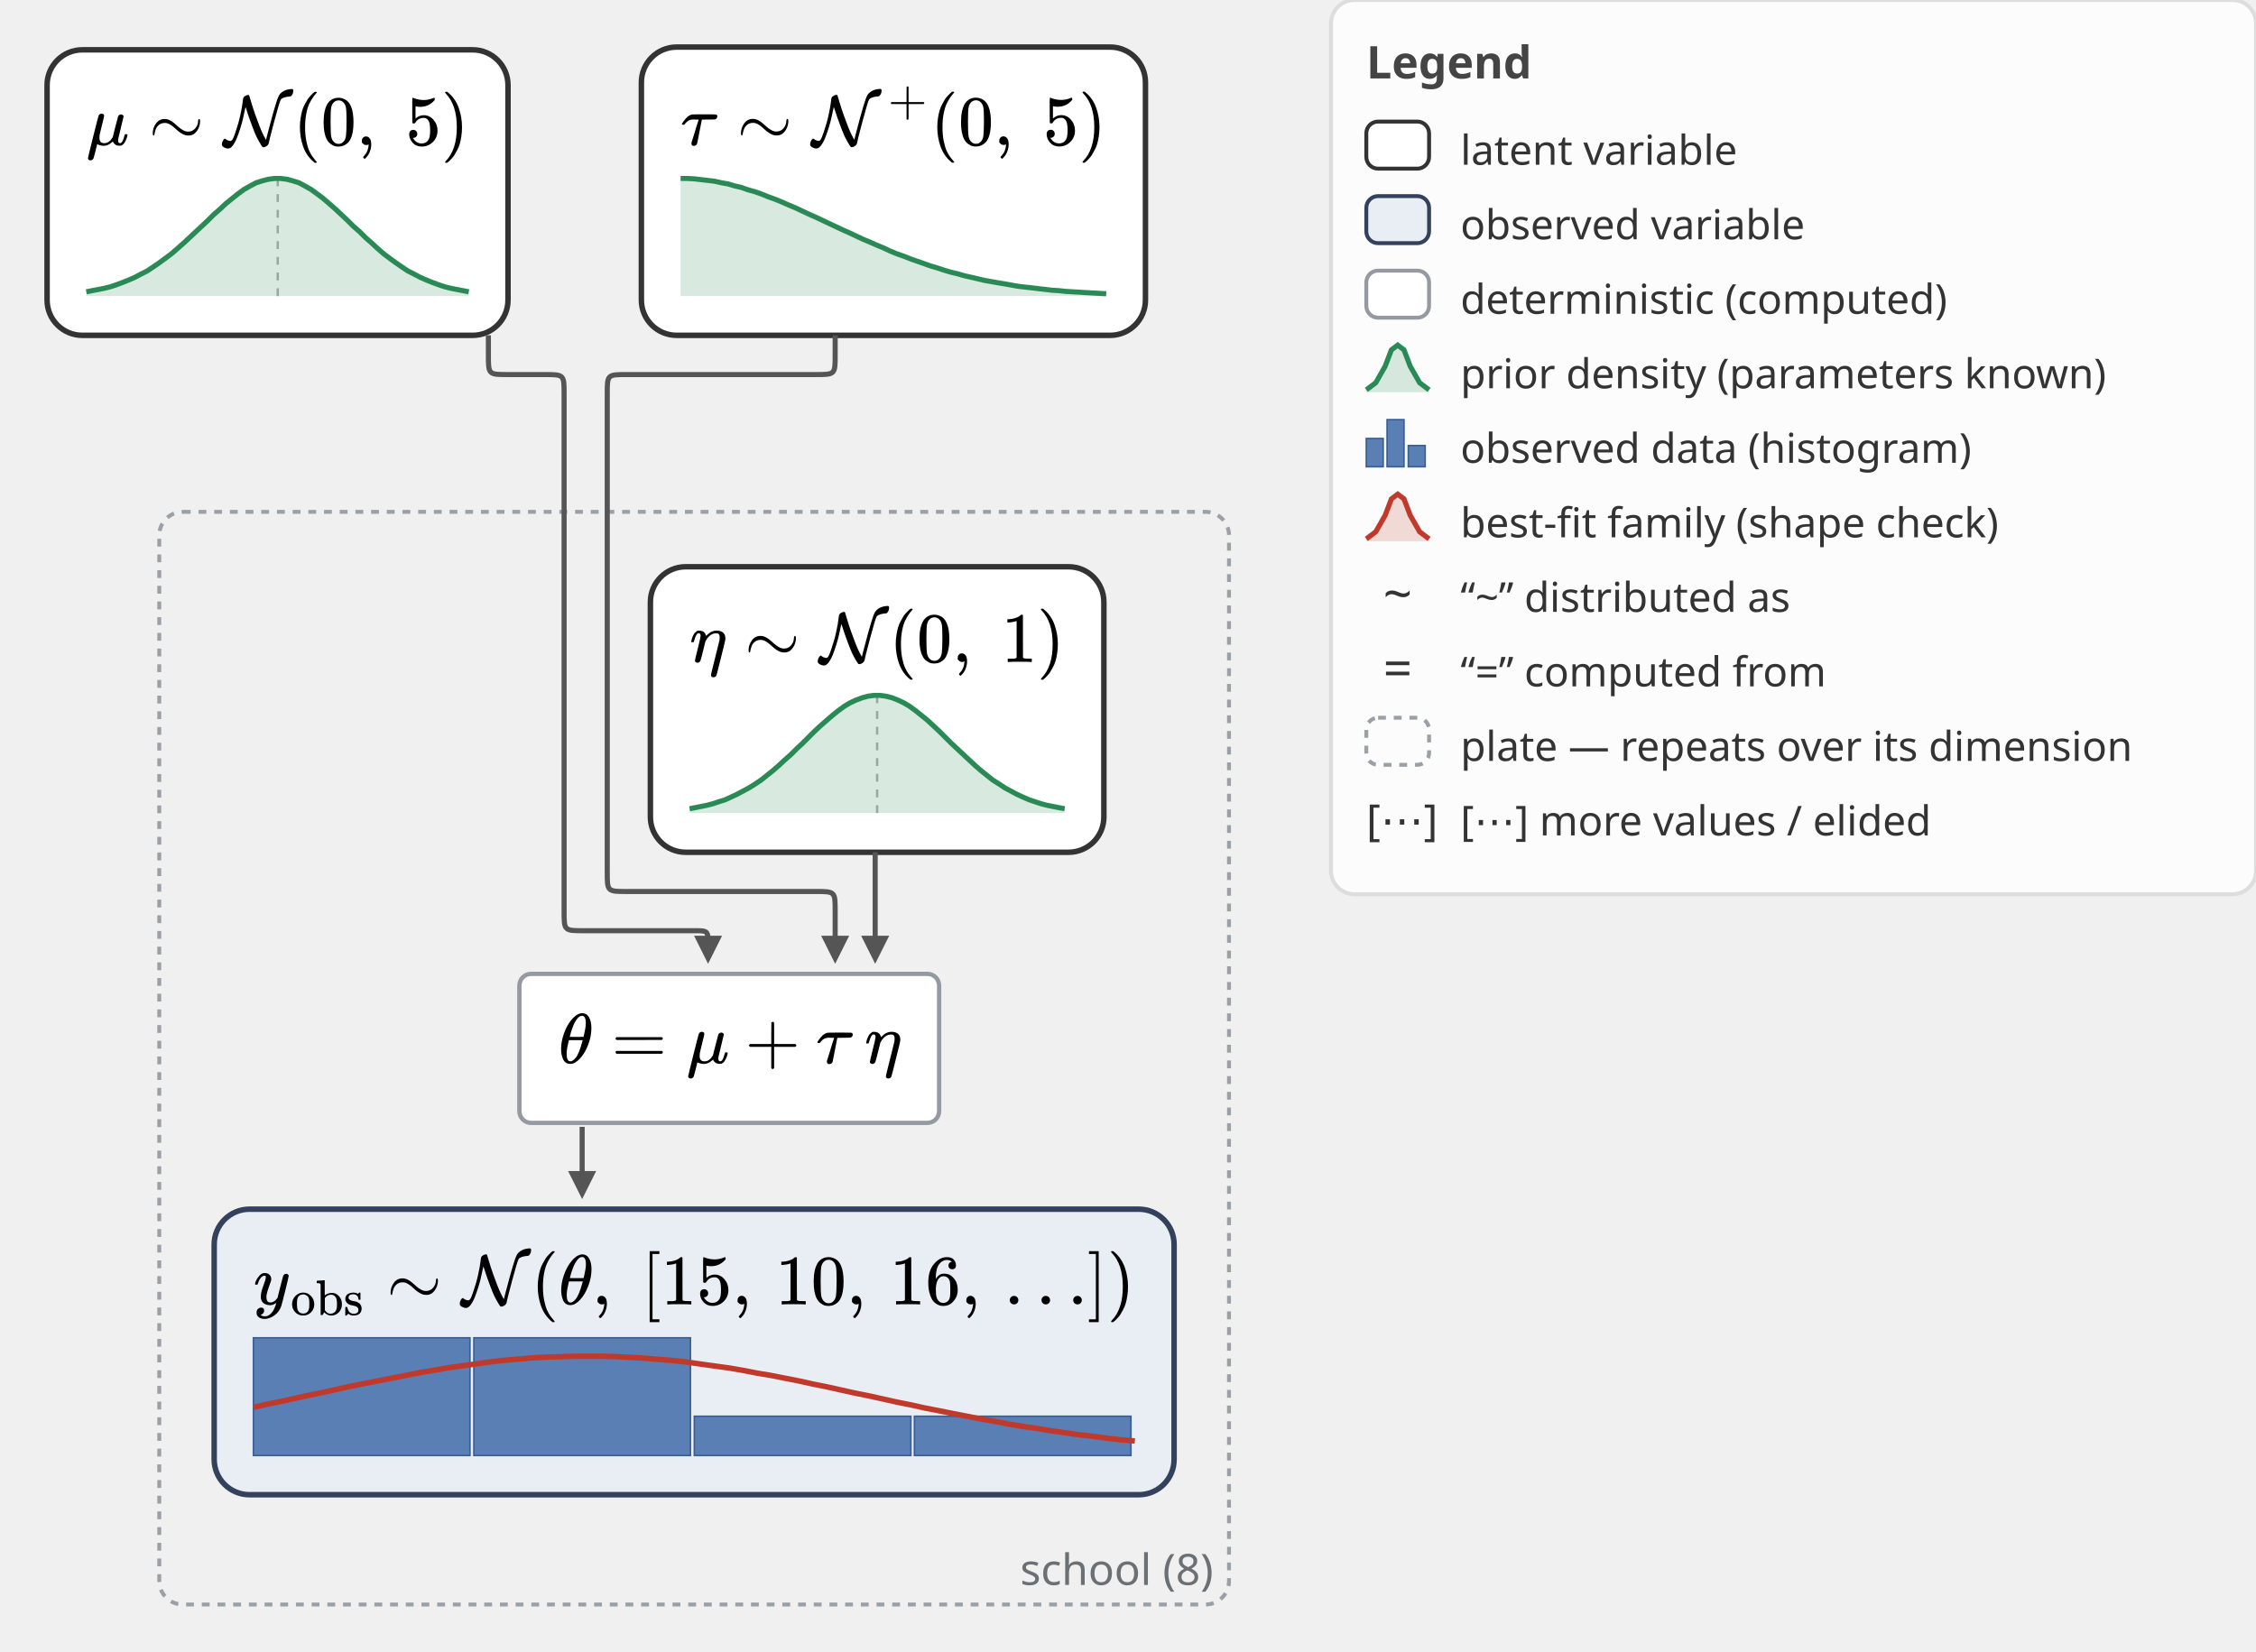
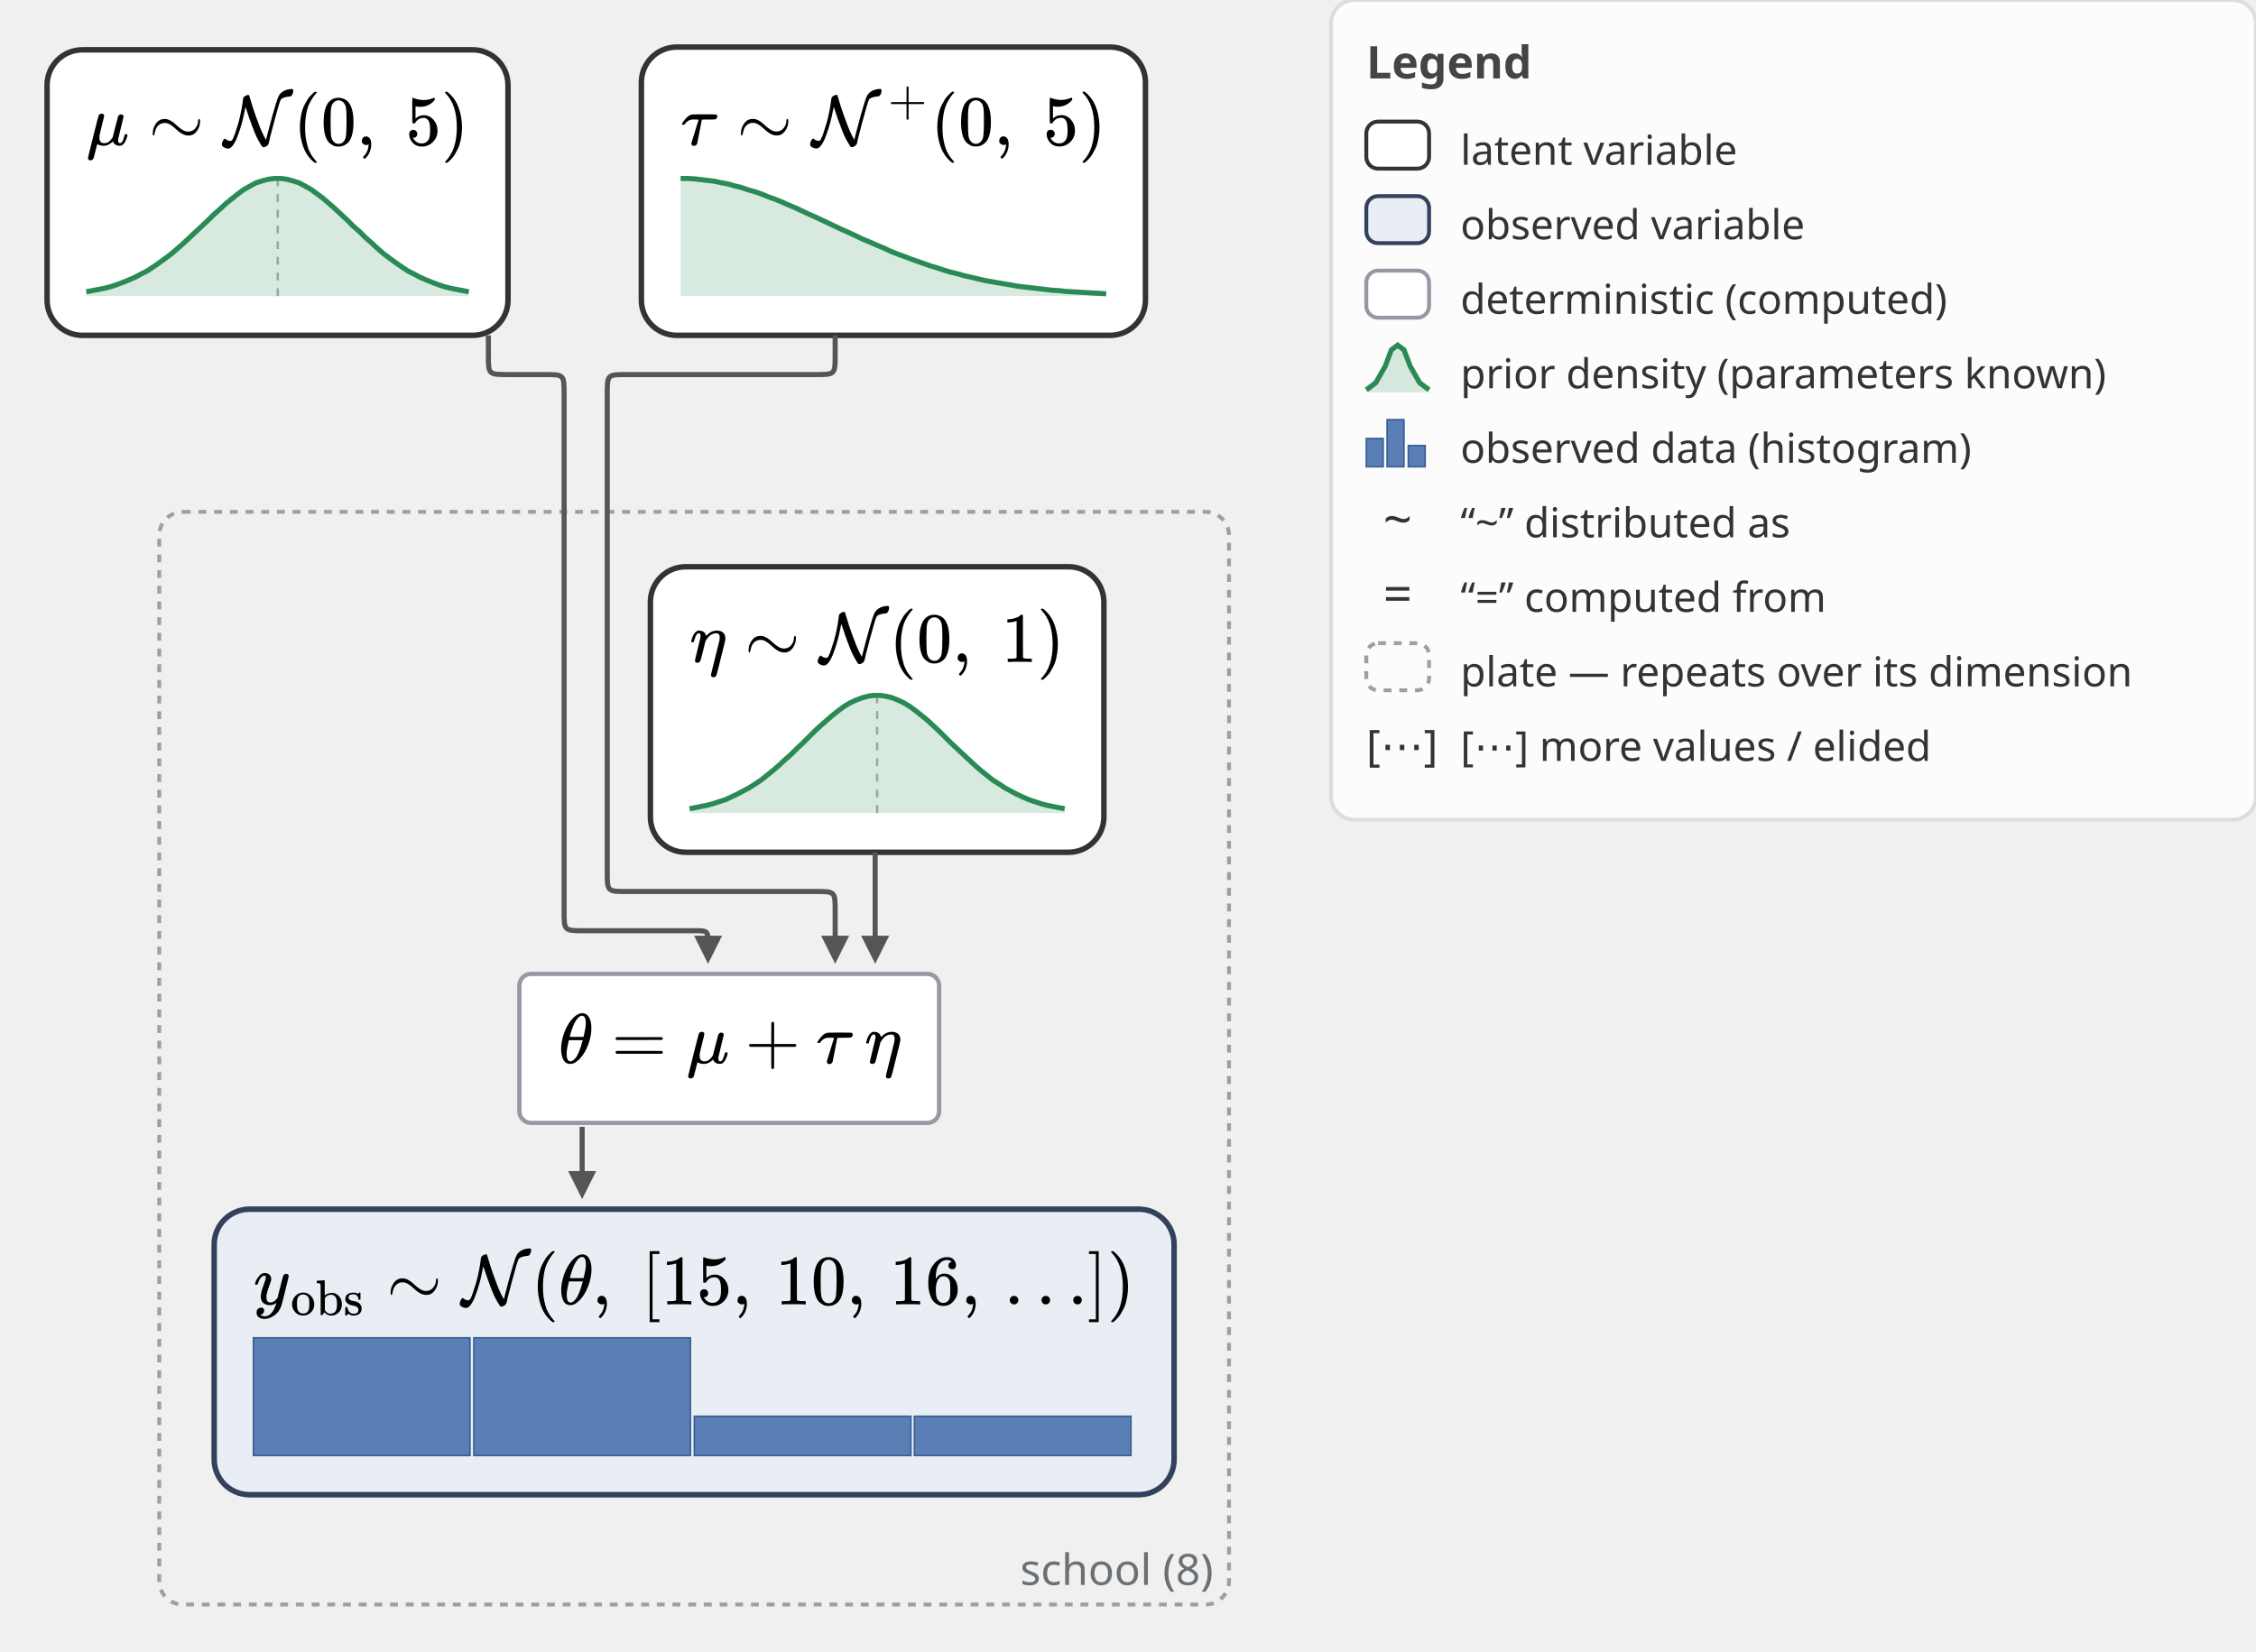
<svg xmlns="http://www.w3.org/2000/svg" xmlns:xlink="http://www.w3.org/1999/xlink" width="575.1" height="421.1" viewBox="0 0 575.1 421.1" font-family="system-ui, sans-serif">
  <defs>
    <marker id="bd-arrow" viewBox="0 0 10 10" refX="8" refY="5" markerWidth="5.5" markerHeight="5.5" orient="auto-start-reverse">
      <path d="M0,0 L10,5 L0,10 z" fill="#555" />
    </marker>
    <marker id="bd-arrow-up" viewBox="0 0 10 10" refX="8" refY="5" markerWidth="5.5" markerHeight="5.5" orient="auto-start-reverse">
      <path d="M0,0 L10,5 L0,10 z" fill="#2563eb" />
    </marker>
    <marker id="bd-arrow-down" viewBox="0 0 10 10" refX="8" refY="5" markerWidth="5.5" markerHeight="5.5" orient="auto-start-reverse">
      <path d="M0,0 L10,5 L0,10 z" fill="#d97706" />
    </marker>
  </defs>
  <defs>
    <path id="bdg-0769b6fe2e" d="M343 705Q358 705 358 698Q360 696 370 658T411 524T484 319Q536 174 590 82L595 73L615 152Q646 274 683 407Q729 571 752 637T799 727Q852 780 937 788Q939 788 947 788T958 789H962Q979 789 979 765Q979 722 951 692Q942 683 924 683Q888 681 859 672T818 654T803 639Q784 608 708 322T631 15Q631 14 630 15Q630 17 629 15Q628 14 628 12Q621 -4 601 -17T560 -31Q550 -31 546 -28T530 -7Q484 67 458 123T398 272Q352 392 314 514L306 535V534Q306 533 296 488T272 379T234 239T185 100T127 -7T61 -50Q34 -50 4 -34T-27 8Q-27 33 -12 61T18 90Q21 90 36 77T87 57H92Q109 57 123 78T162 173Q206 299 232 417T265 599T276 667Q284 681 304 693T343 705Z" />
    <path id="bdg-1146202f42" d="M58 -216Q44 -216 34 -208T23 -186Q23 -176 96 116T173 414Q186 442 219 442Q231 441 239 435T249 423T251 413Q251 401 220 279T187 142Q185 131 185 107V99Q185 26 252 26Q261 26 270 27T287 31T302 38T315 45T327 55T338 65T348 77T356 88T365 100L372 110L408 253Q444 395 448 404Q461 431 491 431Q504 431 512 424T523 412T525 402L449 84Q448 79 448 68Q448 43 455 35T476 26Q485 27 496 35Q517 55 537 131Q543 151 547 152Q549 153 557 153H561Q580 153 580 144Q580 138 575 117T555 63T523 13Q510 0 491 -8Q483 -10 467 -10Q446 -10 429 -4T402 11T385 29T376 44T374 51L368 45Q362 39 350 30T324 12T288 -4T246 -11Q199 -11 153 12L129 -85Q108 -167 104 -180T92 -202Q76 -216 58 -216Z" />
    <path id="bdg-2c2069b5d2" d="M56 347Q56 360 70 367H707Q722 359 722 347Q722 336 708 328L390 327H72Q56 332 56 347ZM56 153Q56 168 72 173H708Q722 163 722 153Q722 140 707 133H70Q56 140 56 153Z" />
    <path id="bdg-46c399a48b" d="M21 287Q21 301 36 335T84 406T158 442Q199 442 224 419T250 355Q248 336 247 334Q247 331 231 288T198 191T182 105Q182 62 196 45T238 27Q261 27 281 38T312 61T339 94Q339 95 344 114T358 173T377 247Q415 397 419 404Q432 431 462 431Q475 431 483 424T494 412T496 403Q496 390 447 193T391 -23Q363 -106 294 -155T156 -205Q111 -205 77 -183T43 -117Q43 -95 50 -80T69 -58T89 -48T106 -45Q150 -45 150 -87Q150 -107 138 -122T115 -142T102 -147L99 -148Q101 -153 118 -160T152 -167H160Q177 -167 186 -165Q219 -156 247 -127T290 -65T313 -9T321 21L315 17Q309 13 296 6T270 -6Q250 -11 231 -11Q185 -11 150 11T104 82Q103 89 103 113Q103 170 138 262T173 379Q173 380 173 381Q173 390 173 393T169 400T158 404H154Q131 404 112 385T82 344T65 302T57 280Q55 278 41 278H27Q21 284 21 287Z" />
    <path id="bdg-4ad2d3f3b4" d="M78 60Q78 84 95 102T138 120Q162 120 180 104T199 61Q199 36 182 18T139 0T96 17T78 60ZM525 60Q525 84 542 102T585 120Q609 120 627 104T646 61Q646 36 629 18T586 0T543 17T525 60ZM972 60Q972 84 989 102T1032 120Q1056 120 1074 104T1093 61Q1093 36 1076 18T1033 0T990 17T972 60Z" />
    <path id="bdg-789bf9660f" d="M60 749L64 750Q69 750 74 750H86L114 726Q208 641 251 514T294 250Q294 182 284 119T261 12T224 -76T186 -143T145 -194T113 -227T90 -246Q87 -249 86 -250H74Q66 -250 63 -250T58 -247T55 -238Q56 -237 66 -225Q221 -64 221 250T66 725Q56 737 55 738Q55 746 60 749Z" />
    <path id="bdg-7b1a2b8b67" d="M22 710V750H159V-250H22V-210H119V710H22Z" />
    <path id="bdg-849b434168" d="M28 214Q28 309 93 378T250 448Q340 448 405 380T471 215Q471 120 407 55T250 -10Q153 -10 91 57T28 214ZM250 30Q372 30 372 193V225V250Q372 272 371 288T364 326T348 362T317 390T268 410Q263 411 252 411Q222 411 195 399Q152 377 139 338T126 246V226Q126 130 145 91Q177 30 250 30Z" />
    <path id="bdg-86f1c428c1" d="M307 -11Q234 -11 168 55L158 37Q156 34 153 28T147 17T143 10L138 1L118 0H98V298Q98 599 97 603Q94 622 83 628T38 637H20V660Q20 683 22 683L32 684Q42 685 61 686T98 688Q115 689 135 690T165 693T176 694H179V543Q179 391 180 391L183 394Q186 397 192 401T207 411T228 421T254 431T286 439T323 442Q401 442 461 379T522 216Q522 115 458 52T307 -11ZM182 98Q182 97 187 90T196 79T206 67T218 55T233 44T250 35T271 29T295 26Q330 26 363 46T412 113Q424 148 424 212Q424 287 412 323Q385 405 300 405Q270 405 239 390T188 347L182 339V98Z" />
    <path id="bdg-878cdfe9d3" d="M21 287Q22 290 23 295T28 317T38 348T53 381T73 411T99 433T132 442Q156 442 175 435T205 417T221 395T229 376L231 369Q231 367 232 367L243 378Q304 442 382 442Q436 442 469 415T503 336V326Q503 302 439 53Q381 -182 377 -189Q364 -216 332 -216Q319 -216 310 -208T299 -186Q299 -177 358 57L420 307Q423 322 423 345Q423 404 379 404H374Q288 404 229 303L222 291L189 157Q156 26 151 16Q138 -11 108 -11Q95 -11 87 -5T76 7T74 17Q74 30 114 189T154 366Q154 405 128 405Q107 405 92 377T68 316T57 280Q55 278 41 278H27Q21 284 21 287Z" />
    <path id="bdg-a6046b70d2" d="M39 284Q18 284 18 294Q18 301 45 338T99 398Q134 425 164 429Q170 431 332 431Q492 431 497 429Q517 424 517 402Q517 388 508 376T485 360Q479 358 389 358T299 356Q298 355 283 274T251 109T233 20Q228 5 215 -4T186 -13Q153 -13 153 20V30L203 192Q214 228 227 272T248 336L254 357Q254 358 208 358Q206 358 197 358T183 359Q105 359 61 295Q56 287 53 286T39 284Z" />
    <path id="bdg-b6357b208a" d="M78 35T78 60T94 103T137 121Q165 121 187 96T210 8Q210 -27 201 -60T180 -117T154 -158T130 -185T117 -194Q113 -194 104 -185T95 -172Q95 -168 106 -156T131 -126T157 -76T173 -3V9L172 8Q170 7 167 6T161 3T152 1T140 0Q113 0 96 17Z" />
    <path id="bdg-bbeabd6619" d="M42 313Q42 476 123 571T303 666Q372 666 402 630T432 550Q432 525 418 510T379 495Q356 495 341 509T326 548Q326 592 373 601Q351 623 311 626Q240 626 194 566Q147 500 147 364L148 360Q153 366 156 373Q197 433 263 433H267Q313 433 348 414Q372 400 396 374T435 317Q456 268 456 210V192Q456 169 451 149Q440 90 387 34T253 -22Q225 -22 199 -14T143 16T92 75T56 172T42 313ZM257 397Q227 397 205 380T171 335T154 278T148 216Q148 133 160 97T198 39Q222 21 251 21Q302 21 329 59Q342 77 347 104T352 209Q352 289 347 316T329 361Q302 397 257 397Z" />
    <path id="bdg-c31d73e847" d="M35 200Q35 302 74 415T180 610T319 704Q320 704 327 704T339 705Q393 701 423 656Q462 596 462 495Q462 380 417 261T302 66T168 -10H161Q125 -10 99 10T60 63T41 130T35 200ZM383 566Q383 668 330 668Q294 668 260 623T204 521T170 421T157 371Q206 370 254 370L351 371Q352 372 359 404T375 484T383 566ZM113 132Q113 26 166 26Q181 26 198 36T239 74T287 161T335 307L340 324H145Q145 321 136 286T120 208T113 132Z" />
    <path id="bdg-c9688b78c0" d="M56 237T56 250T70 270H369V420L370 570Q380 583 389 583Q402 583 409 568V270H707Q722 262 722 250T707 230H409V-68Q401 -82 391 -82H389H387Q375 -82 369 -68V230H70Q56 237 56 250Z" />
    <path id="bdg-d75ce4558c" d="M164 157Q164 133 148 117T109 101H102Q148 22 224 22Q294 22 326 82Q345 115 345 210Q345 313 318 349Q292 382 260 382H254Q176 382 136 314Q132 307 129 306T114 304Q97 304 95 310Q93 314 93 485V614Q93 664 98 664Q100 666 102 666Q103 666 123 658T178 642T253 634Q324 634 389 662Q397 666 402 666Q410 666 410 648V635Q328 538 205 538Q174 538 149 544L139 546V374Q158 388 169 396T205 412T256 420Q337 420 393 355T449 201Q449 109 385 44T229 -22Q148 -22 99 32T50 154Q50 178 61 192T84 210T107 214Q132 214 148 197T164 157Z" />
    <path id="bdg-da39a3ee5e" d="" />
    <path id="bdg-daea903008" d="M55 166Q55 241 101 304T222 367Q260 367 296 349T362 304T421 252T484 208T554 189Q616 189 655 236T694 338Q694 350 698 358T708 367Q722 367 722 334Q722 260 677 197T562 134H554Q517 134 481 152T414 196T355 248T292 293T223 311Q179 311 145 286Q109 257 96 218T80 156T69 133Q55 133 55 166Z" />
    <path id="bdg-dcdb7159e8" d="M213 578L200 573Q186 568 160 563T102 556H83V602H102Q149 604 189 617T245 641T273 663Q275 666 285 666Q294 666 302 660V361L303 61Q310 54 315 52T339 48T401 46H427V0H416Q395 3 257 3Q121 3 100 0H88V46H114Q136 46 152 46T177 47T193 50T201 52T207 57T213 61V578Z" />
    <path id="bdg-ea69943f18" d="M94 250Q94 319 104 381T127 488T164 576T202 643T244 695T277 729T302 750H315H319Q333 750 333 741Q333 738 316 720T275 667T226 581T184 443T167 250T184 58T225 -81T274 -167T316 -220T333 -241Q333 -250 318 -250H315H302L274 -226Q180 -141 137 -14T94 250Z" />
    <path id="bdg-eb9555a51d" d="M295 316Q295 356 268 385T190 414Q154 414 128 401Q98 382 98 349Q97 344 98 336T114 312T157 287Q175 282 201 278T245 269T277 256Q294 248 310 236T342 195T359 133Q359 71 321 31T198 -10H190Q138 -10 94 26L86 19L77 10Q71 4 65 -1L54 -11H46H42Q39 -11 33 -5V74V132Q33 153 35 157T45 162H54Q66 162 70 158T75 146T82 119T101 77Q136 26 198 26Q295 26 295 104Q295 133 277 151Q257 175 194 187T111 210Q75 227 54 256T33 318Q33 357 50 384T93 424T143 442T187 447H198Q238 447 268 432L283 424L292 431Q302 440 314 448H322H326Q329 448 335 442V310L329 304H301Q295 310 295 316Z" />
    <path id="bdg-f905a7d02e" d="M118 -250V750H255V710H158V-210H255V-250H118Z" />
    <path id="bdg-fe1d5657cd" d="M96 585Q152 666 249 666Q297 666 345 640T423 548Q460 465 460 320Q460 165 417 83Q397 41 362 16T301 -15T250 -22Q224 -22 198 -16T137 16T82 83Q39 165 39 320Q39 494 96 585ZM321 597Q291 629 250 629Q208 629 178 597Q153 571 145 525T137 333Q137 175 145 125T181 46Q209 16 250 16Q290 16 318 46Q347 76 354 130T362 333Q362 478 354 524T321 597Z" />
  </defs>
  <g class="bd-plate" data-plate="plate_school">
    <rect x="40.6" y="130.5" width="272.7" height="278.6" rx="6" ry="6" fill="none" stroke="#9aa0a6" stroke-width="1" stroke-dasharray="2,2" pointer-events="none" />
    <rect x="40.6" y="130.5" width="272.7" height="278.6" rx="6" ry="6" fill="none" stroke="#000" stroke-opacity="0" stroke-width="10" pointer-events="stroke" />
    <text x="309.3" y="404.1" text-anchor="end" font-size="11" fill="#6b7075">school (8)</text>
  </g>
  <g class="bd-node" data-node="mu">
    <rect class="bd-chrome" x="12.0" y="12.7" width="117.5" height="72.8" rx="9.0" ry="9.0" fill="#ffffff" stroke="#333333" stroke-width="1.4" />
  </g>
  <g class="bd-node" data-node="tau">
    <rect class="bd-chrome" x="163.5" y="12.0" width="128.5" height="73.5" rx="9.0" ry="9.0" fill="#ffffff" stroke="#333333" stroke-width="1.4" />
  </g>
  <g class="bd-node" data-node="eta">
    <rect class="bd-chrome" x="165.8" y="144.5" width="115.6" height="72.8" rx="9.0" ry="9.0" fill="#ffffff" stroke="#333333" stroke-width="1.4" />
  </g>
  <g class="bd-node" data-node="theta">
    <rect class="bd-chrome" x="132.4" y="248.3" width="107.0" height="38.0" rx="3.0" ry="3.0" fill="#ffffff" stroke="#9499a2" stroke-width="1.1" />
  </g>
  <g class="bd-node" data-node="y_obs">
    <rect class="bd-chrome" x="54.6" y="308.3" width="244.7" height="72.8" rx="9.0" ry="9.0" fill="#e9eef5" stroke="#33415c" stroke-width="1.4" />
  </g>
  <g class="bd-node" data-node="mu">
    <svg x="22.0" y="22.7" style="vertical-align: -0.566ex;" width="97.5" height="18.8" role="img" focusable="false" viewBox="0 -789 5387.9 1039">
      <g stroke="currentColor" fill="currentColor" stroke-width="0" transform="scale(1,-1)">
        <g data-mml-node="math">
          <g data-mml-node="mi">
            <use data-c="1D707" xlink:href="#bdg-1146202f42" />
          </g>
          <g data-mml-node="mo" transform="translate(880.8,0)">
            <use data-c="223C" xlink:href="#bdg-daea903008" />
          </g>
          <g data-mml-node="TeXAtom" data-mjx-texclass="ORD" transform="translate(1936.6,0)">
            <g data-mml-node="mi">
              <use data-c="4E" xlink:href="#bdg-0769b6fe2e" />
            </g>
          </g>
          <g data-mml-node="mstyle" transform="translate(2915.6,0)">
            <g data-mml-node="mspace" />
          </g>
          <g data-mml-node="mrow" transform="translate(2915.2,0)">
            <g data-mml-node="mo">
              <use data-c="28" xlink:href="#bdg-ea69943f18" />
            </g>
            <g data-mml-node="mn" id="bd-mu-tok-loc" transform="translate(389,666)">
              <text data-id-align="true" />
              <g data-idbox="true" transform="translate(0,-666)">
                <use data-c="30" xlink:href="#bdg-fe1d5657cd" />
              </g>
            </g>
            <g data-mml-node="mo" transform="translate(889,0)">
              <use data-c="2C" xlink:href="#bdg-b6357b208a" />
            </g>
            <g data-mml-node="mtext" transform="translate(1333.7,0)">
              <use data-c="A0" xlink:href="#bdg-da39a3ee5e" />
            </g>
            <g data-mml-node="mn" id="bd-mu-tok-scale" transform="translate(1583.7,666)">
              <text data-id-align="true" />
              <g data-idbox="true" transform="translate(0,-666)">
                <use data-c="35" xlink:href="#bdg-d75ce4558c" />
              </g>
            </g>
            <g data-mml-node="mo" transform="translate(2083.7,0)">
              <use data-c="29" xlink:href="#bdg-789bf9660f" />
            </g>
          </g>
        </g>
      </g>
    </svg>
    <line x1="70.8" y1="45.5" x2="70.8" y2="75.5" stroke="#b0b0b0" stroke-width="0.6" stroke-dasharray="2,2" />
    <path d="M22.0,75.5 L22.0,74.4 L23.5,74.1 L25.1,73.8 L26.6,73.5 L28.2,73.1 L29.7,72.6 L31.3,72.0 L32.8,71.4 L34.4,70.7 L35.9,69.9 L37.5,69.1 L39.0,68.1 L40.6,67.0 L42.1,65.9 L43.7,64.7 L45.2,63.4 L46.8,62.0 L48.3,60.6 L49.9,59.1 L51.4,57.7 L53.0,56.2 L54.5,54.7 L56.1,53.3 L57.6,51.9 L59.2,50.6 L60.7,49.4 L62.2,48.3 L63.8,47.4 L65.3,46.6 L66.9,46.1 L68.4,45.7 L70.0,45.5 L71.5,45.5 L73.1,45.7 L74.6,46.1 L76.2,46.6 L77.7,47.4 L79.3,48.3 L80.8,49.4 L82.4,50.6 L83.9,51.9 L85.5,53.3 L87.0,54.7 L88.6,56.2 L90.1,57.7 L91.7,59.1 L93.2,60.6 L94.8,62.0 L96.3,63.4 L97.8,64.7 L99.4,65.9 L100.9,67.0 L102.5,68.1 L104.0,69.1 L105.6,69.9 L107.1,70.7 L108.7,71.4 L110.2,72.0 L111.8,72.6 L113.3,73.1 L114.9,73.5 L116.4,73.8 L118.0,74.1 L119.5,74.4 L119.5,75.5 Z" fill="#2a8a55" fill-opacity="0.18" stroke="none" />
    <path d="M22.0,74.4 L23.5,74.1 L25.1,73.8 L26.6,73.5 L28.2,73.1 L29.7,72.6 L31.3,72.0 L32.8,71.4 L34.4,70.7 L35.9,69.9 L37.5,69.1 L39.0,68.1 L40.6,67.0 L42.1,65.9 L43.7,64.7 L45.2,63.4 L46.8,62.0 L48.3,60.6 L49.9,59.1 L51.4,57.7 L53.0,56.2 L54.5,54.7 L56.1,53.3 L57.6,51.9 L59.2,50.6 L60.7,49.4 L62.2,48.3 L63.8,47.4 L65.3,46.6 L66.9,46.1 L68.4,45.7 L70.0,45.5 L71.5,45.5 L73.1,45.7 L74.6,46.1 L76.2,46.6 L77.7,47.4 L79.3,48.3 L80.8,49.4 L82.4,50.6 L83.9,51.9 L85.5,53.3 L87.0,54.7 L88.6,56.2 L90.1,57.7 L91.7,59.1 L93.2,60.6 L94.8,62.0 L96.3,63.4 L97.8,64.7 L99.4,65.9 L100.9,67.0 L102.5,68.1 L104.0,69.1 L105.6,69.9 L107.1,70.7 L108.7,71.4 L110.2,72.0 L111.8,72.6 L113.3,73.1 L114.9,73.5 L116.4,73.8 L118.0,74.1 L119.5,74.4" fill="none" stroke="#2a8a55" stroke-width="1.3" />
  </g>
  <g class="bd-node" data-node="tau">
    <svg x="173.5" y="22.0" style="vertical-align: -0.566ex;" width="108.5" height="19.5" role="img" focusable="false" viewBox="0 -825.2 5993 1075.2">
      <g stroke="currentColor" fill="currentColor" stroke-width="0" transform="scale(1,-1)">
        <g data-mml-node="math">
          <g data-mml-node="mi">
            <use data-c="1D70F" xlink:href="#bdg-a6046b70d2" />
          </g>
          <g data-mml-node="mo" transform="translate(794.8,0)">
            <use data-c="223C" xlink:href="#bdg-daea903008" />
          </g>
          <g data-mml-node="msup" transform="translate(1850.6,0)">
            <g data-mml-node="TeXAtom" data-mjx-texclass="ORD">
              <g data-mml-node="mi">
                <use data-c="4E" xlink:href="#bdg-0769b6fe2e" />
              </g>
            </g>
            <g data-mml-node="TeXAtom" transform="translate(1070,413) scale(0.707)" data-mjx-texclass="ORD">
              <g data-mml-node="mo">
                <use data-c="2B" xlink:href="#bdg-c9688b78c0" />
              </g>
            </g>
          </g>
          <g data-mml-node="mstyle" transform="translate(3520.6,0)">
            <g data-mml-node="mspace" />
          </g>
          <g data-mml-node="mrow" transform="translate(3520.3,0)">
            <g data-mml-node="mo">
              <use data-c="28" xlink:href="#bdg-ea69943f18" />
            </g>
            <g data-mml-node="mn" id="bd-tau-tok-loc" transform="translate(389,666)">
              <text data-id-align="true" />
              <g data-idbox="true" transform="translate(0,-666)">
                <use data-c="30" xlink:href="#bdg-fe1d5657cd" />
              </g>
            </g>
            <g data-mml-node="mo" transform="translate(889,0)">
              <use data-c="2C" xlink:href="#bdg-b6357b208a" />
            </g>
            <g data-mml-node="mtext" transform="translate(1333.7,0)">
              <use data-c="A0" xlink:href="#bdg-da39a3ee5e" />
            </g>
            <g data-mml-node="mn" id="bd-tau-tok-scale" transform="translate(1583.7,666)">
              <text data-id-align="true" />
              <g data-idbox="true" transform="translate(0,-666)">
                <use data-c="35" xlink:href="#bdg-d75ce4558c" />
              </g>
            </g>
            <g data-mml-node="mo" transform="translate(2083.7,0)">
              <use data-c="29" xlink:href="#bdg-789bf9660f" />
            </g>
          </g>
        </g>
      </g>
    </svg>
    <path d="M173.5,75.5 L173.5,45.5 L175.2,45.5 L177.0,45.6 L178.7,45.8 L180.4,46.0 L182.1,46.2 L183.9,46.6 L185.6,46.9 L187.3,47.4 L189.0,47.8 L190.7,48.4 L192.5,48.9 L194.2,49.5 L195.9,50.2 L197.6,50.8 L199.3,51.5 L201.1,52.3 L202.8,53.0 L204.5,53.8 L206.2,54.6 L208.0,55.4 L209.7,56.2 L211.4,57.0 L213.1,57.8 L214.8,58.6 L216.6,59.4 L218.3,60.2 L220.0,61.0 L221.7,61.7 L223.5,62.5 L225.2,63.2 L226.9,64.0 L228.6,64.7 L230.3,65.3 L232.1,66.0 L233.8,66.6 L235.5,67.2 L237.2,67.8 L238.9,68.3 L240.7,68.9 L242.4,69.4 L244.1,69.8 L245.8,70.3 L247.6,70.7 L249.3,71.1 L251.0,71.5 L252.7,71.8 L254.4,72.1 L256.2,72.4 L257.9,72.7 L259.6,73.0 L261.3,73.2 L263.1,73.4 L264.8,73.6 L266.5,73.8 L268.2,74.0 L269.9,74.1 L271.7,74.3 L273.4,74.4 L275.1,74.5 L276.8,74.6 L278.5,74.7 L280.3,74.8 L282.0,74.9 L282.0,75.5 Z" fill="#2a8a55" fill-opacity="0.18" stroke="none" />
    <path d="M173.5,45.5 L175.2,45.5 L177.0,45.6 L178.7,45.8 L180.4,46.0 L182.1,46.2 L183.9,46.6 L185.6,46.9 L187.3,47.4 L189.0,47.8 L190.7,48.4 L192.5,48.9 L194.2,49.5 L195.9,50.2 L197.6,50.8 L199.3,51.5 L201.1,52.3 L202.8,53.0 L204.5,53.8 L206.2,54.6 L208.0,55.4 L209.7,56.2 L211.4,57.0 L213.1,57.8 L214.8,58.6 L216.6,59.4 L218.3,60.2 L220.0,61.0 L221.7,61.7 L223.5,62.5 L225.2,63.2 L226.9,64.0 L228.6,64.7 L230.3,65.3 L232.1,66.0 L233.8,66.6 L235.5,67.2 L237.2,67.8 L238.9,68.3 L240.7,68.9 L242.4,69.4 L244.1,69.8 L245.8,70.3 L247.6,70.7 L249.3,71.1 L251.0,71.5 L252.7,71.8 L254.4,72.1 L256.2,72.4 L257.9,72.7 L259.6,73.0 L261.3,73.2 L263.1,73.4 L264.8,73.6 L266.5,73.8 L268.2,74.0 L269.9,74.1 L271.7,74.3 L273.4,74.4 L275.1,74.5 L276.8,74.6 L278.5,74.7 L280.3,74.8 L282.0,74.9" fill="none" stroke="#2a8a55" stroke-width="1.3" />
  </g>
  <g class="bd-node" data-node="eta">
    <svg x="175.8" y="154.5" style="vertical-align: -0.566ex;" width="95.6" height="18.8" role="img" focusable="false" viewBox="0 -789 5281.9 1039">
      <g stroke="currentColor" fill="currentColor" stroke-width="0" transform="scale(1,-1)">
        <g data-mml-node="math">
          <g data-mml-node="mi">
            <use data-c="1D702" xlink:href="#bdg-878cdfe9d3" />
          </g>
          <g data-mml-node="mo" transform="translate(774.8,0)">
            <use data-c="223C" xlink:href="#bdg-daea903008" />
          </g>
          <g data-mml-node="TeXAtom" data-mjx-texclass="ORD" transform="translate(1830.6,0)">
            <g data-mml-node="mi">
              <use data-c="4E" xlink:href="#bdg-0769b6fe2e" />
            </g>
          </g>
          <g data-mml-node="mstyle" transform="translate(2809.6,0)">
            <g data-mml-node="mspace" />
          </g>
          <g data-mml-node="mrow" transform="translate(2809.2,0)">
            <g data-mml-node="mo">
              <use data-c="28" xlink:href="#bdg-ea69943f18" />
            </g>
            <g data-mml-node="mn" id="bd-eta-tok-loc" transform="translate(389,666)">
              <text data-id-align="true" />
              <g data-idbox="true" transform="translate(0,-666)">
                <use data-c="30" xlink:href="#bdg-fe1d5657cd" />
              </g>
            </g>
            <g data-mml-node="mo" transform="translate(889,0)">
              <use data-c="2C" xlink:href="#bdg-b6357b208a" />
            </g>
            <g data-mml-node="mtext" transform="translate(1333.7,0)">
              <use data-c="A0" xlink:href="#bdg-da39a3ee5e" />
            </g>
            <g data-mml-node="mn" id="bd-eta-tok-scale" transform="translate(1583.7,666)">
              <text data-id-align="true" />
              <g data-idbox="true" transform="translate(0,-666)">
                <use data-c="31" xlink:href="#bdg-dcdb7159e8" />
              </g>
            </g>
            <g data-mml-node="mo" transform="translate(2083.7,0)">
              <use data-c="29" xlink:href="#bdg-789bf9660f" />
            </g>
          </g>
        </g>
      </g>
    </svg>
    <line x1="223.6" y1="177.3" x2="223.6" y2="207.3" stroke="#b0b0b0" stroke-width="0.6" stroke-dasharray="2,2" />
    <path d="M175.8,207.3 L175.8,206.2 L177.3,205.9 L178.8,205.6 L180.3,205.3 L181.8,204.9 L183.3,204.4 L184.9,203.9 L186.4,203.2 L187.9,202.5 L189.4,201.7 L190.9,200.9 L192.5,199.9 L194.0,198.9 L195.5,197.7 L197.0,196.5 L198.5,195.2 L200.0,193.8 L201.6,192.4 L203.1,190.9 L204.6,189.5 L206.1,188.0 L207.6,186.5 L209.1,185.1 L210.7,183.7 L212.2,182.4 L213.7,181.2 L215.2,180.1 L216.7,179.2 L218.2,178.5 L219.8,177.9 L221.3,177.5 L222.8,177.3 L224.3,177.3 L225.8,177.5 L227.4,177.9 L228.9,178.5 L230.4,179.2 L231.9,180.1 L233.4,181.2 L234.9,182.4 L236.5,183.7 L238.0,185.1 L239.5,186.5 L241.0,188.0 L242.5,189.5 L244.0,190.9 L245.6,192.4 L247.1,193.8 L248.6,195.2 L250.1,196.5 L251.6,197.7 L253.1,198.9 L254.7,199.9 L256.2,200.9 L257.7,201.7 L259.2,202.5 L260.7,203.2 L262.3,203.9 L263.8,204.4 L265.3,204.9 L266.8,205.3 L268.3,205.6 L269.8,205.9 L271.4,206.2 L271.4,207.3 Z" fill="#2a8a55" fill-opacity="0.18" stroke="none" />
    <path d="M175.8,206.2 L177.3,205.9 L178.8,205.6 L180.3,205.3 L181.8,204.9 L183.3,204.4 L184.9,203.9 L186.4,203.2 L187.9,202.5 L189.4,201.7 L190.9,200.9 L192.5,199.9 L194.0,198.9 L195.5,197.7 L197.0,196.5 L198.5,195.2 L200.0,193.8 L201.6,192.4 L203.1,190.9 L204.6,189.5 L206.1,188.0 L207.6,186.5 L209.1,185.1 L210.7,183.7 L212.2,182.4 L213.7,181.2 L215.2,180.1 L216.7,179.2 L218.2,178.5 L219.8,177.9 L221.3,177.5 L222.8,177.3 L224.3,177.3 L225.8,177.5 L227.4,177.9 L228.9,178.5 L230.4,179.2 L231.9,180.1 L233.4,181.2 L234.9,182.4 L236.5,183.7 L238.0,185.1 L239.5,186.5 L241.0,188.0 L242.5,189.5 L244.0,190.9 L245.6,192.4 L247.1,193.8 L248.6,195.2 L250.1,196.5 L251.6,197.7 L253.1,198.9 L254.7,199.9 L256.2,200.9 L257.7,201.7 L259.2,202.5 L260.7,203.2 L262.3,203.9 L263.8,204.4 L265.3,204.9 L266.8,205.3 L268.3,205.6 L269.8,205.9 L271.4,206.2" fill="none" stroke="#2a8a55" stroke-width="1.3" />
  </g>
  <g class="bd-node" data-node="theta">
    <svg x="142.4" y="258.3" style="vertical-align: -0.489ex;" width="87.0" height="16.7" role="img" focusable="false" viewBox="0 -705 4809 921">
      <g stroke="currentColor" fill="currentColor" stroke-width="0" transform="scale(1,-1)">
        <g data-mml-node="math">
          <g data-mml-node="mi" id="bd-theta-tok-__lhs__">
            <use data-c="1D703" xlink:href="#bdg-c31d73e847" />
          </g>
          <g data-mml-node="mo" transform="translate(746.8,0)">
            <use data-c="3D" xlink:href="#bdg-2c2069b5d2" />
          </g>
          <g data-mml-node="mi" id="bd-theta-tok-mu" transform="translate(1802.6,442)">
            <text data-id-align="true" />
            <g data-idbox="true" transform="translate(0,-442)">
              <use data-c="1D707" xlink:href="#bdg-1146202f42" />
            </g>
          </g>
          <g data-mml-node="mo" transform="translate(2627.8,0)">
            <use data-c="2B" xlink:href="#bdg-c9688b78c0" />
          </g>
          <g data-mml-node="mi" id="bd-theta-tok-tau" transform="translate(3628,431)">
            <text data-id-align="true" />
            <g data-idbox="true" transform="translate(0,-431)">
              <use data-c="1D70F" xlink:href="#bdg-a6046b70d2" />
            </g>
          </g>
          <g data-mml-node="mstyle" transform="translate(4145,0)">
            <g data-mml-node="mspace" />
          </g>
          <g data-mml-node="mi" id="bd-theta-tok-eta" transform="translate(4312,442)">
            <text data-id-align="true" />
            <g data-idbox="true" transform="translate(0,-442)">
              <use data-c="1D702" xlink:href="#bdg-878cdfe9d3" />
            </g>
          </g>
        </g>
      </g>
    </svg>
  </g>
  <g class="bd-node" data-node="y_obs">
    <svg x="64.6" y="318.3" style="vertical-align: -0.566ex;" width="224.7" height="18.8" role="img" focusable="false" viewBox="0 -789 12415.2 1039">
      <g stroke="currentColor" fill="currentColor" stroke-width="0" transform="scale(1,-1)">
        <g data-mml-node="math">
          <g data-mml-node="msub">
            <g data-mml-node="mi">
              <use data-c="1D466" xlink:href="#bdg-46c399a48b" />
            </g>
            <g data-mml-node="TeXAtom" transform="translate(523,-150) scale(0.707)" data-mjx-texclass="ORD">
              <g data-mml-node="TeXAtom" data-mjx-texclass="ORD">
                <g data-mml-node="mi">
                  <use data-c="6F" xlink:href="#bdg-849b434168" />
                  <use data-c="62" xlink:href="#bdg-86f1c428c1" transform="translate(500,0)" />
                  <use data-c="73" xlink:href="#bdg-eb9555a51d" transform="translate(1056,0)" />
                </g>
              </g>
            </g>
          </g>
          <g data-mml-node="mo" transform="translate(1876.1,0)">
            <use data-c="223C" xlink:href="#bdg-daea903008" />
          </g>
          <g data-mml-node="TeXAtom" data-mjx-texclass="ORD" transform="translate(2931.9,0)">
            <g data-mml-node="mi">
              <use data-c="4E" xlink:href="#bdg-0769b6fe2e" />
            </g>
          </g>
          <g data-mml-node="mstyle" transform="translate(3910.9,0)">
            <g data-mml-node="mspace" />
          </g>
          <g data-mml-node="mrow" transform="translate(3910.5,0)">
            <g data-mml-node="mo">
              <use data-c="28" xlink:href="#bdg-ea69943f18" />
            </g>
            <g data-mml-node="mi" id="bd-y_obs-tok-loc" transform="translate(389,705)">
              <text data-id-align="true" />
              <g data-idbox="true" transform="translate(0,-705)">
                <use data-c="1D703" xlink:href="#bdg-c31d73e847" />
              </g>
            </g>
            <g data-mml-node="mo" transform="translate(858,0)">
              <use data-c="2C" xlink:href="#bdg-b6357b208a" />
            </g>
            <g data-mml-node="mtext" transform="translate(1302.7,0)">
              <use data-c="A0" xlink:href="#bdg-da39a3ee5e" />
            </g>
            <g data-mml-node="mrow" id="bd-y_obs-tok-scale" transform="translate(1552.7,750)">
              <text data-id-align="true" />
              <g data-idbox="true" transform="translate(0,-750)">
                <g data-mml-node="mo">
                  <use data-c="5B" xlink:href="#bdg-f905a7d02e" />
                </g>
                <g data-mml-node="mn" transform="translate(278,0)">
                  <use data-c="31" xlink:href="#bdg-dcdb7159e8" />
                  <use data-c="35" xlink:href="#bdg-d75ce4558c" transform="translate(500,0)" />
                </g>
                <g data-mml-node="mo" transform="translate(1278,0)">
                  <use data-c="2C" xlink:href="#bdg-b6357b208a" />
                </g>
                <g data-mml-node="mstyle" transform="translate(1556,0)">
                  <g data-mml-node="mspace" />
                </g>
                <g data-mml-node="mn" transform="translate(1889.7,0)">
                  <use data-c="31" xlink:href="#bdg-dcdb7159e8" />
                  <use data-c="30" xlink:href="#bdg-fe1d5657cd" transform="translate(500,0)" />
                </g>
                <g data-mml-node="mo" transform="translate(2889.7,0)">
                  <use data-c="2C" xlink:href="#bdg-b6357b208a" />
                </g>
                <g data-mml-node="mstyle" transform="translate(3167.7,0)">
                  <g data-mml-node="mspace" />
                </g>
                <g data-mml-node="mn" transform="translate(3501.3,0)">
                  <use data-c="31" xlink:href="#bdg-dcdb7159e8" />
                  <use data-c="36" xlink:href="#bdg-bbeabd6619" transform="translate(500,0)" />
                </g>
                <g data-mml-node="mo" transform="translate(4501.3,0)">
                  <use data-c="2C" xlink:href="#bdg-b6357b208a" />
                </g>
                <g data-mml-node="mstyle" transform="translate(4779.3,0)">
                  <g data-mml-node="mspace" />
                </g>
                <g data-mml-node="mo" transform="translate(5113,0)">
                  <use data-c="2026" xlink:href="#bdg-4ad2d3f3b4" />
                </g>
                <g data-mml-node="mo" transform="translate(6285,0)">
                  <use data-c="5D" xlink:href="#bdg-7b1a2b8b67" />
                </g>
              </g>
            </g>
            <g data-mml-node="mo" transform="translate(8115.7,0)">
              <use data-c="29" xlink:href="#bdg-789bf9660f" />
            </g>
          </g>
        </g>
      </g>
    </svg>
    <line x1="86.3" y1="341.1" x2="86.3" y2="371.1" stroke="#b0b0b0" stroke-width="0.6" stroke-dasharray="2,2" />
    <rect x="64.6" y="341.1" width="55.2" height="30.0" fill="#5a7fb5" stroke="#3a5f95" stroke-width="0.4" />
    <rect x="120.8" y="341.1" width="55.2" height="30.0" fill="#5a7fb5" stroke="#3a5f95" stroke-width="0.4" />
    <rect x="177.0" y="361.1" width="55.2" height="10.0" fill="#5a7fb5" stroke="#3a5f95" stroke-width="0.4" />
    <rect x="233.1" y="361.1" width="55.2" height="10.0" fill="#5a7fb5" stroke="#3a5f95" stroke-width="0.4" />
-     <path d="M64.6,358.8 L68.2,358.0 L71.7,357.3 L75.3,356.5 L78.9,355.7 L82.4,355.0 L86.0,354.2 L89.6,353.4 L93.1,352.7 L96.7,352.0 L100.3,351.3 L103.8,350.6 L107.4,349.9 L111.0,349.3 L114.5,348.7 L118.1,348.2 L121.7,347.7 L125.2,347.2 L128.8,346.8 L132.4,346.5 L135.9,346.2 L139.5,346.0 L143.1,345.9 L146.6,345.8 L150.2,345.8 L153.8,345.8 L157.3,345.9 L160.9,346.1 L164.5,346.3 L168.0,346.6 L171.6,346.9 L175.2,347.3 L178.7,347.8 L182.3,348.3 L185.9,348.8 L189.4,349.4 L193.0,350.1 L196.6,350.7 L200.1,351.4 L203.7,352.1 L207.3,352.9 L210.8,353.6 L214.4,354.4 L218.0,355.2 L221.5,355.9 L225.1,356.7 L228.7,357.5 L232.2,358.2 L235.8,359.0 L239.4,359.7 L242.9,360.4 L246.5,361.1 L250.1,361.8 L253.6,362.4 L257.2,363.1 L260.8,363.7 L264.3,364.2 L267.9,364.8 L271.5,365.3 L275.0,365.8 L278.6,366.2 L282.2,366.7 L285.7,367.1 L289.3,367.4" fill="none" stroke="#c0392b" stroke-width="1.4" />
  </g>
  <path class="bd-edge" data-src="eta" data-tgt="theta" d="M223.1,217.3 C223.1,217.3 223.1,244.3 223.1,244.3" fill="none" stroke="#555" stroke-width="1.3" marker-end="url(#bd-arrow)" />
  <path class="bd-edge" data-src="mu" data-tgt="theta" d="M124.5,85.5 C124.5,87.1 124.5,88.8 124.5,90.5 C124.5,95.5 124.5,95.5 129.5,95.5 C132.6,95.5 135.7,95.5 138.8,95.5 C143.8,95.5 143.8,95.5 143.8,100.5 C143.8,144.4 143.8,188.3 143.8,232.3 C143.8,237.3 143.8,237.3 148.8,237.3 C158.2,237.3 167.6,237.3 177.0,237.3 C180.5,237.3 180.5,237.3 180.5,240.8 C180.5,241.9 180.5,243.1 180.5,244.3" fill="none" stroke="#555" stroke-width="1.3" marker-end="url(#bd-arrow)" />
  <path class="bd-edge" data-src="tau" data-tgt="theta" d="M212.9,85.5 C212.9,87.1 212.9,88.8 212.9,90.5 C212.9,95.5 212.9,95.5 207.9,95.5 C191.9,95.5 175.8,95.5 159.8,95.5 C154.8,95.5 154.8,95.5 154.8,100.5 C154.8,141.1 154.8,181.7 154.8,222.3 C154.8,227.3 154.8,227.3 159.8,227.3 C175.8,227.3 191.9,227.3 207.9,227.3 C212.9,227.3 212.9,227.3 212.9,232.3 C212.9,236.3 212.9,240.3 212.9,244.3" fill="none" stroke="#555" stroke-width="1.3" marker-end="url(#bd-arrow)" />
  <path class="bd-edge" data-src="theta" data-tgt="y_obs" d="M148.4,287.3 C148.4,287.3 148.4,304.3 148.4,304.3" fill="none" stroke="#555" stroke-width="1.3" marker-end="url(#bd-arrow)" />
  <g class="bd-legend">
-     <rect x="339.3" y="0.0" width="235.8" height="228.0" rx="6" fill="#fcfcfc" stroke="#dddddd" />
+     <rect x="339.3" y="0.0" width="235.8" height="209.0" rx="6" fill="#fcfcfc" stroke="#dddddd" />
    <text x="348.3" y="20.0" font-size="11.5" font-weight="600" fill="#444">Legend</text>
    <rect x="348.3" y="31.0" width="16.0" height="12.0" rx="3" fill="#ffffff" stroke="#333333" stroke-width="1" />
    <text x="372.3" y="42.0" font-size="10.5" fill="#333">latent variable</text>
    <rect x="348.3" y="50.0" width="16.0" height="12.0" rx="3" fill="#e9eef5" stroke="#33415c" stroke-width="1" />
    <text x="372.3" y="61.0" font-size="10.5" fill="#333">observed variable</text>
    <rect x="348.3" y="69.0" width="16.0" height="12.0" rx="3" fill="#ffffff" stroke="#9499a2" stroke-width="1" />
    <text x="372.3" y="80.0" font-size="10.5" fill="#333">deterministic (computed)</text>
    <path d="M348.3,100.0 L348.3,99.4 L350.7,97.6 L353.1,93.4 L354.7,89.2 L356.3,88.0 L357.9,89.2 L359.5,93.4 L361.9,97.6 L364.3,99.4 L364.3,100.0 Z" fill="#2a8a55" fill-opacity="0.18" stroke="none" />
    <path d="M348.3,99.4 L350.7,97.6 L353.1,93.4 L354.7,89.2 L356.3,88.0 L357.9,89.2 L359.5,93.4 L361.9,97.6 L364.3,99.4" fill="none" stroke="#2a8a55" stroke-width="1.3" />
    <text x="372.3" y="99.0" font-size="10.5" fill="#333">prior density (parameters known)</text>
    <rect x="348.3" y="111.8" width="4.3" height="7.2" fill="#5a7fb5" stroke="#3a5f95" stroke-width="0.4" />
    <rect x="353.6" y="107.0" width="4.3" height="12.0" fill="#5a7fb5" stroke="#3a5f95" stroke-width="0.4" />
    <rect x="359.0" y="113.6" width="4.3" height="5.4" fill="#5a7fb5" stroke="#3a5f95" stroke-width="0.4" />
    <text x="372.3" y="118.0" font-size="10.5" fill="#333">observed data (histogram)</text>
-     <path d="M348.3,138.0 L348.3,137.4 L350.7,135.6 L353.1,131.4 L354.7,127.2 L356.3,126.0 L357.9,127.2 L359.5,131.4 L361.9,135.6 L364.3,137.4 L364.3,138.0 Z" fill="#c0392b" fill-opacity="0.18" stroke="none" />
-     <path d="M348.3,137.4 L350.7,135.6 L353.1,131.4 L354.7,127.2 L356.3,126.0 L357.9,127.2 L359.5,131.4 L361.9,135.6 L364.3,137.4" fill="none" stroke="#c0392b" stroke-width="1.3" />
-     <text x="372.3" y="137.0" font-size="10.5" fill="#333">best-fit family (shape check)</text>
-     <text x="356.3" y="156.0" text-anchor="middle" font-size="13" fill="#333">~</text>
-     <text x="372.3" y="156.0" font-size="10.5" fill="#333">“~”  distributed as</text>
-     <text x="356.3" y="175.0" text-anchor="middle" font-size="13" fill="#333">=</text>
-     <text x="372.3" y="175.0" font-size="10.5" fill="#333">“=”  computed from</text>
-     <rect x="348.3" y="183.0" width="16.0" height="12.0" rx="3" fill="none" stroke="#9aa0a6" stroke-dasharray="2,2" />
-     <text x="372.3" y="194.0" font-size="10.5" fill="#333">plate — repeats over its dimension</text>
-     <text x="348.3" y="213.0" font-size="11" fill="#333">[⋯]</text>
-     <text x="372.3" y="213.0" font-size="10.5" fill="#333">[⋯]  more values / elided</text>
+     <text x="356.3" y="137.0" text-anchor="middle" font-size="13" fill="#333">~</text>
+     <text x="372.3" y="137.0" font-size="10.5" fill="#333">“~”  distributed as</text>
+     <text x="356.3" y="156.0" text-anchor="middle" font-size="13" fill="#333">=</text>
+     <text x="372.3" y="156.0" font-size="10.5" fill="#333">“=”  computed from</text>
+     <rect x="348.3" y="164.0" width="16.0" height="12.0" rx="3" fill="none" stroke="#9aa0a6" stroke-dasharray="2,2" />
+     <text x="372.3" y="175.0" font-size="10.5" fill="#333">plate — repeats over its dimension</text>
+     <text x="348.3" y="194.0" font-size="11" fill="#333">[⋯]</text>
+     <text x="372.3" y="194.0" font-size="10.5" fill="#333">[⋯]  more values / elided</text>
  </g>
</svg>
